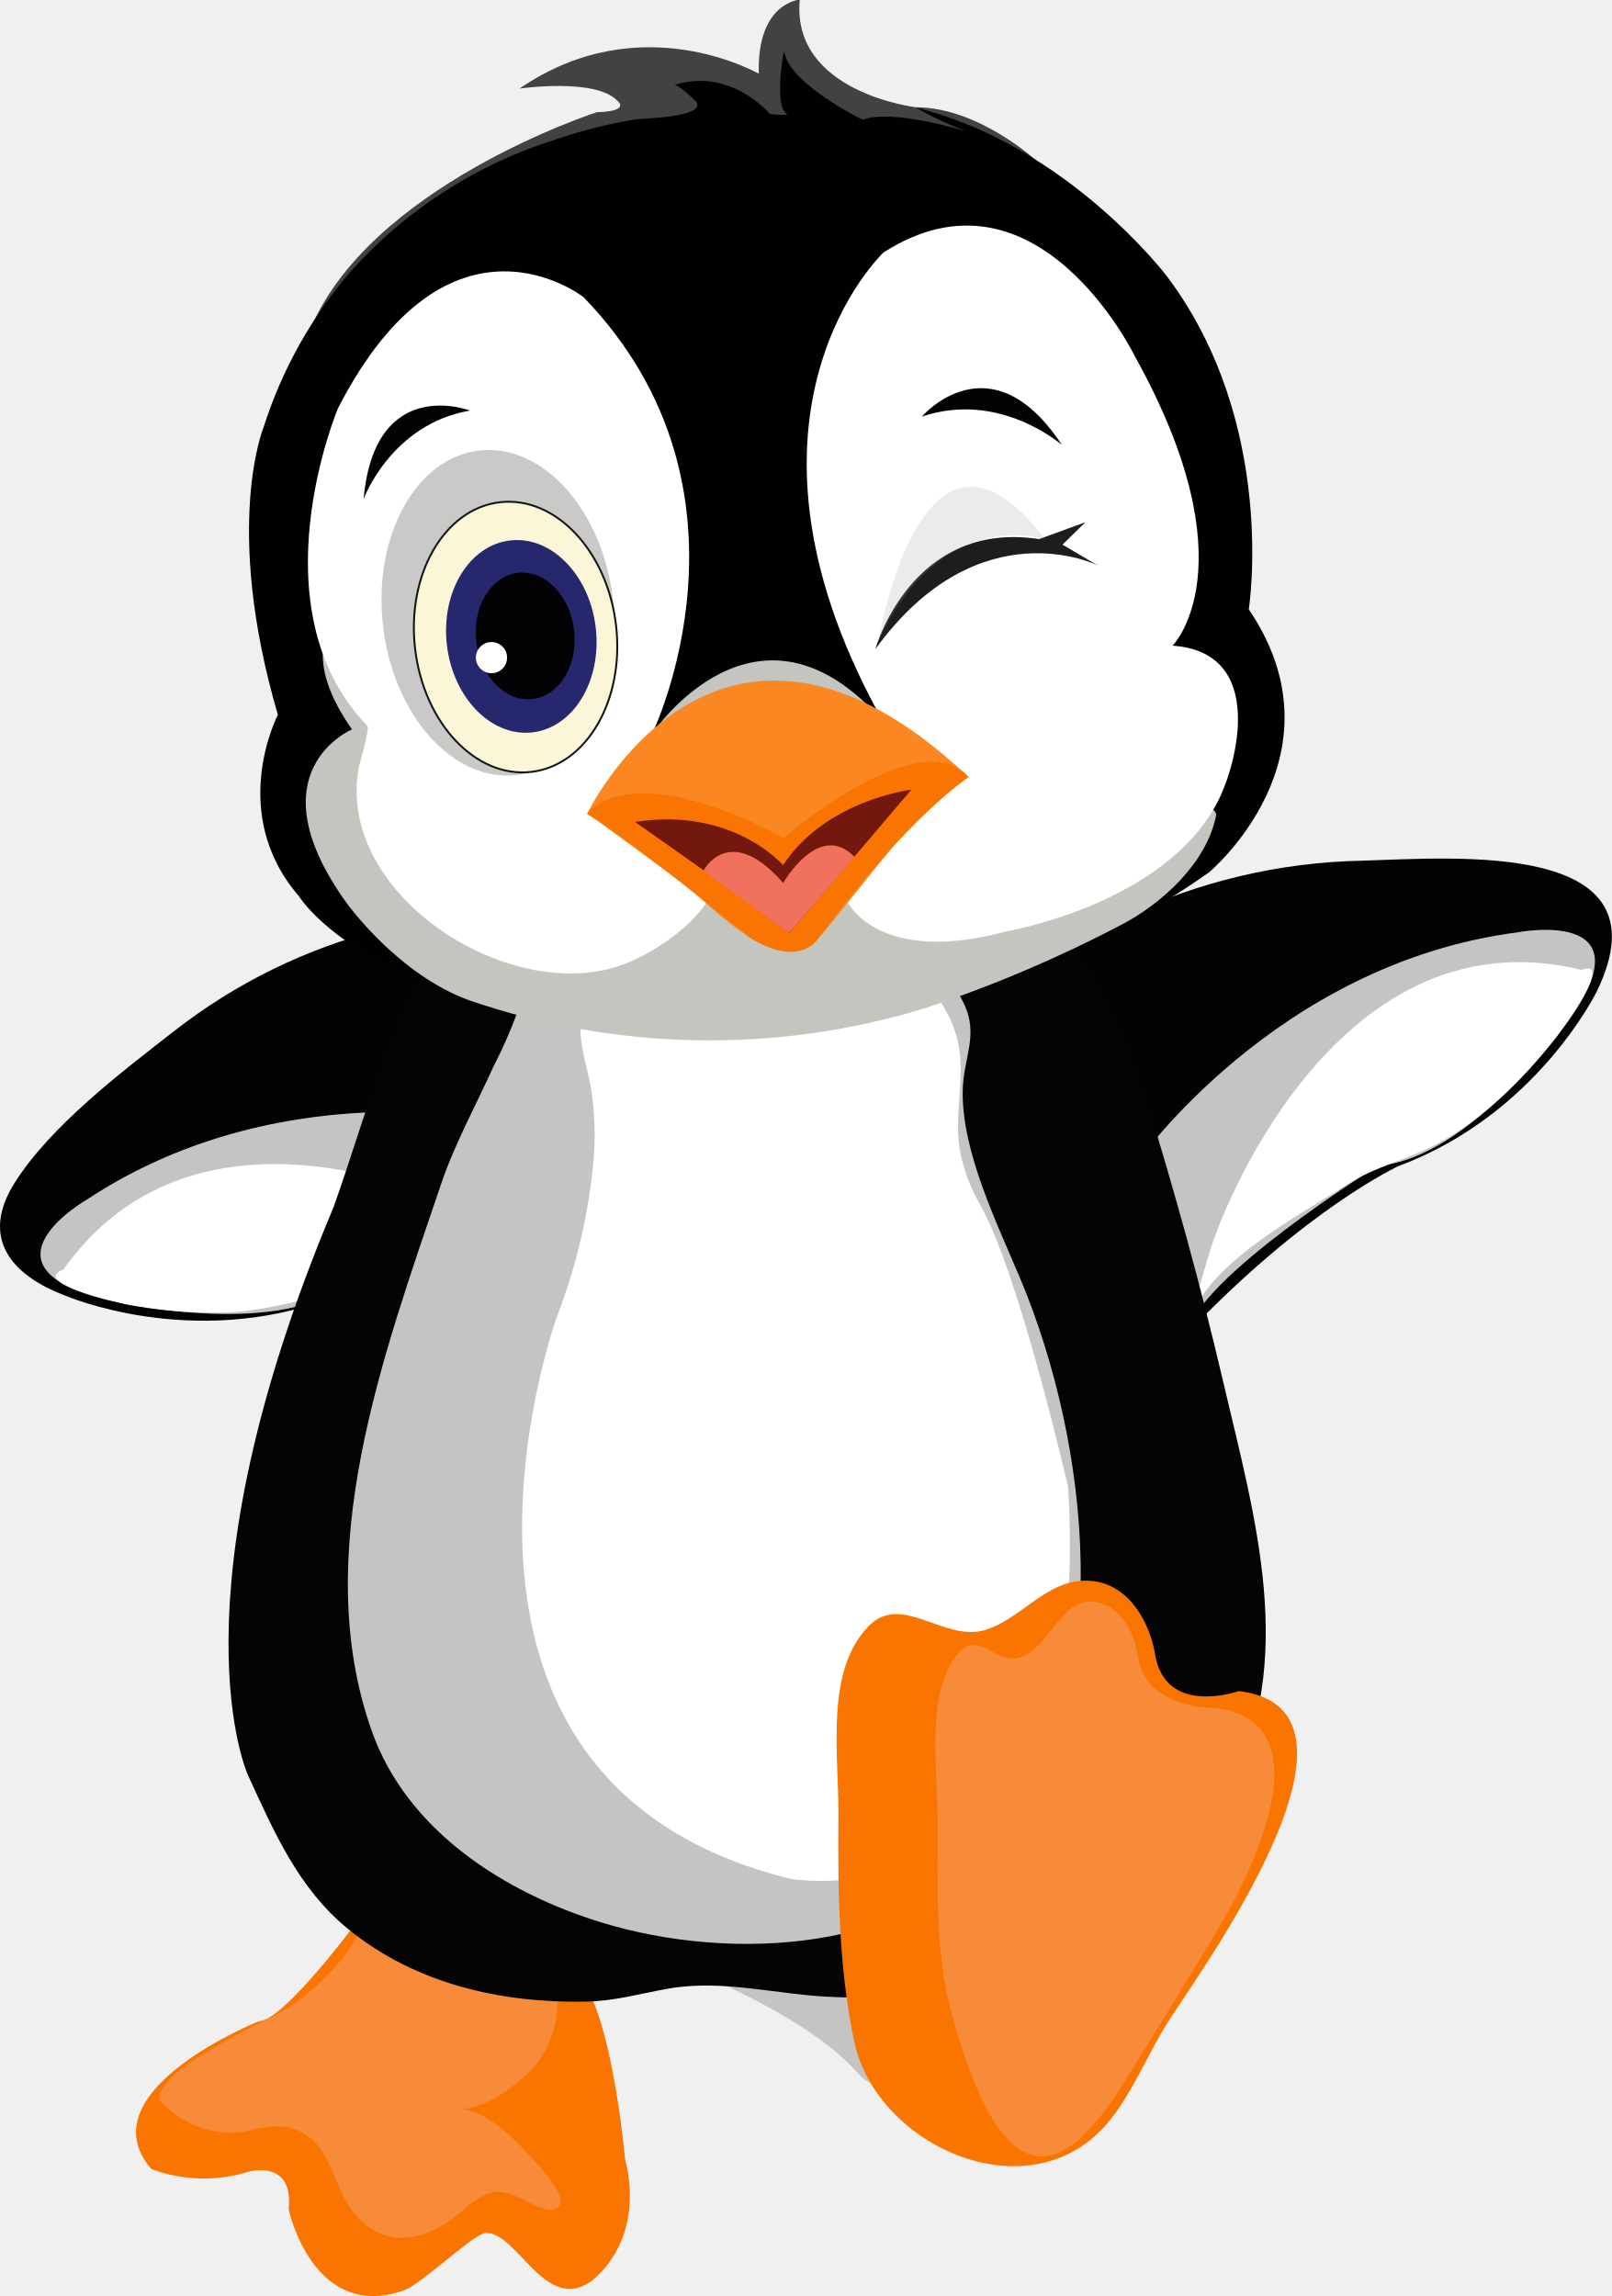
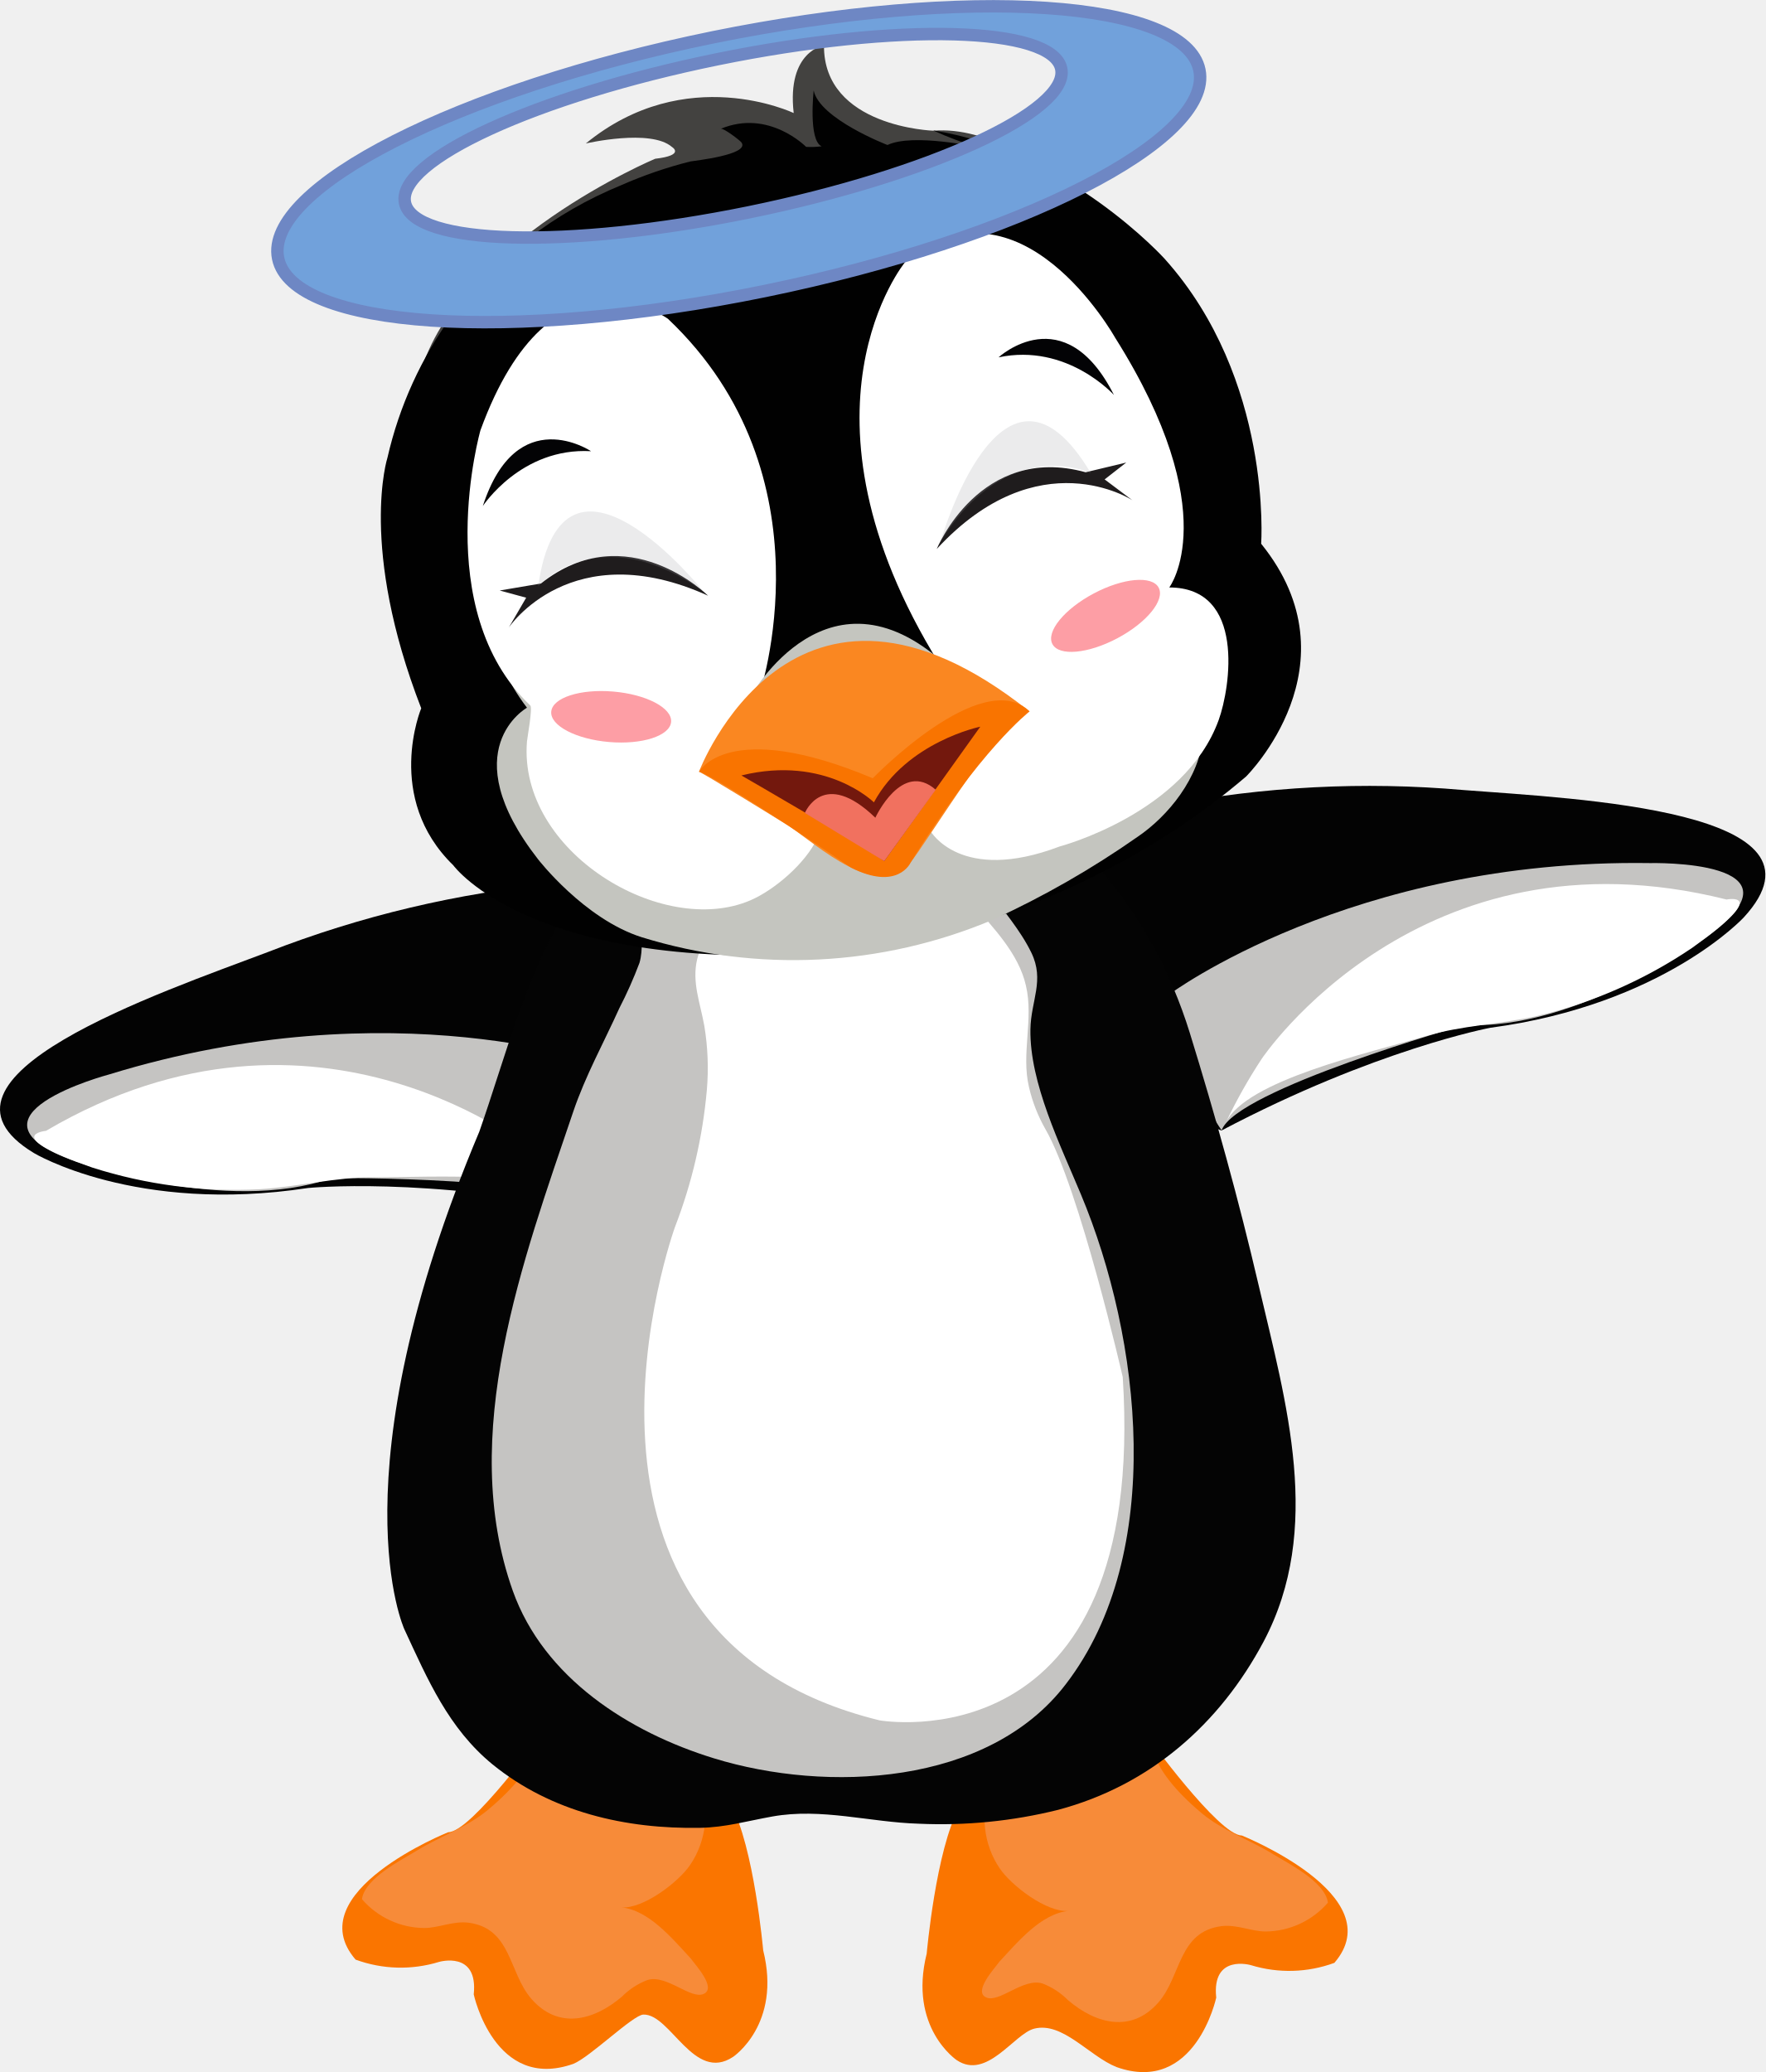
- <svg xmlns="http://www.w3.org/2000/svg" viewBox="0 0 192.33 274.02">
+ <svg xmlns="http://www.w3.org/2000/svg" viewBox="0 0 244.77 287.24">
  <defs>
-     <style>.cls-1{fill:#fa7500;}.cls-2{fill:#f78b39;}.cls-3{fill:#c5c4c2;}.cls-4{fill:#030303;}.cls-5{fill:#fff;}.cls-6{fill:#040404;}.cls-7{fill:#434240;}.cls-8{fill:#010101;}.cls-9{fill:#c4c5bf;}.cls-10{fill:#030305;}.cls-11{fill:#cac9c7;}.cls-12{fill:#fbf6d7;stroke:#141516;stroke-miterlimit:10;stroke-width:0.23px;}.cls-13{fill:#27276d;}.cls-14{fill:#fa8721;}.cls-15{fill:#f97400;}.cls-16{fill:#73180d;}.cls-17{fill:#f1715f;}.cls-18{fill:#1f1c1d;}.cls-19{fill:#999ca1;opacity:0.2;}</style>
+     <style>.cls-1{fill:#fa7500;}.cls-2{fill:#f78b39;}.cls-3{fill:#030303;}.cls-4{fill:#c5c4c2;}.cls-5{fill:#fff;}.cls-6{fill:#040404;}.cls-7{fill:#434240;}.cls-8{fill:#010101;}.cls-9{fill:#c4c5bf;}.cls-10{fill:#030305;}.cls-11{fill:#fa8721;}.cls-12{fill:#f97400;}.cls-13{fill:#73180d;}.cls-14{fill:#f1715f;}.cls-15{fill:#71a1db;stroke:#6e87c4;stroke-miterlimit:10;stroke-width:1.72px;}.cls-16{fill:#1f1c1d;}.cls-17{opacity:0.4;}.cls-18{fill:#f90d1e;}.cls-19{fill:#999ca1;opacity:0.2;}</style>
  </defs>
  <g id="Layer_2" data-name="Layer 2">
    <g id="Layer_1-2" data-name="Layer 1">
-       <path class="cls-1" d="M44.07,227.41s-10,13.81-13.16,13.81c0,0-20.87,8.35-12.84,17.66a18.12,18.12,0,0,0,11.56.32s5.46-1.61,4.82,4.5c0,0,2.89,13.49,13.81,9.63,2.31-.93,8.28-6.78,9.7-6.83,3.77-.13,7,9.48,12.45,5.86,0,0,6.74-4.5,4.17-14.77,0,0-1.28-14.45-4.5-20.23C70.08,237.36,60.13,224.84,44.07,227.41Z" />
-       <path class="cls-2" d="M43.43,227.57s.94,3.95-7,10.58c-2.89,2.41-6.63,3.67-9.84,5.64-2.2,1.35-7.22,3.83-7.64,6.75a11.53,11.53,0,0,0,8.63,4c2,0,4-1,6.14-.74,6,.78,5.55,6.9,8.74,10.57C46.13,268.6,51,267.4,55,264a10,10,0,0,1,3.53-2.3c2.65-.83,6,2.75,7.81,1.92s-1.16-4-1.82-4.93C62,256,58.7,252,54.85,251.66c3.07.26,8-3.55,9.57-5.88,2.21-3.21,2.9-7.87,1-11.38-1.7-3.12-6.76-5.85-10-6.92C51.59,226.19,47.3,226.73,43.43,227.57Z" />
-       <path class="cls-3" d="M80.57,234.45s15.32,5.57,21.82,13,19-13.46,17.18-20.89S77.32,206.13,80.57,234.45Z" />
-       <path class="cls-4" d="M124.68,115.06c0-1.47,8.32-5.07,9.27-5.53a69,69,0,0,1,28.62-6.81c11.05-.33,36.73-2.52,28,15.56,0,0-7.11,14.71-23.65,20.87,0,0-10.94,5-25.18,19.91C141.73,159.06,123.9,152.81,124.68,115.06Z" />
-       <path class="cls-3" d="M135.64,138.81s16.59-23.8,45.46-27.54c0,0,15.85-3.08,6,10.65,0,0-11.79,16.47-22.64,17.18,0,0-21.64,13.48-22.7,20C141.73,159.06,135.18,146.23,135.64,138.81Z" />
-       <path class="cls-5" d="M145.06,147.36s13.5-39,43.68-31.6c0,0,4.38-2.08-3,8-3.93,5-8.74,9.85-14.43,12.85-3.55,1.87-7.25,2.61-10.63,4.8-5.43,3.52-17,9.53-18.67,16.43C142.06,157.83,143.76,150.74,145.06,147.36Z" />
-       <path class="cls-4" d="M55.57,109.14c-1.06-1.17-9,1.5-10.06,1.78A66.92,66.92,0,0,0,20.85,123c-6.29,4.9-14.88,11.4-19.16,18.26-4,6.42-.48,10.9,6.13,13.38,0,0,15,6.48,31.54.34,0,0,11.57-3.34,32.07-1.39C71.43,153.58,80.83,137.2,55.57,109.14Z" />
-       <path class="cls-3" d="M62.79,134.28s-28.11-7.17-52.4,8.87c0,0-14,8,2.44,12,0,0,19.69,4.76,28.37-1.8,0,0,25.19-3.94,30.23.27C71.43,153.58,68,139.59,62.79,134.28Z" />
-       <path class="cls-5" d="M61.26,146.91s-35.73-20.72-53.72,4.63c0,0-4.67,1.29,7.45,4.12a55.87,55.87,0,0,0,10.93,1c7.88,0,15.49-3.56,23.33-4.5,6.3-.75,15.21-2.33,21.12.75C70.37,152.87,64.45,148.61,61.26,146.91Z" />
-       <path class="cls-6" d="M51.84,113.68l.14-.22c2.6-4.14,6.35-7,10.19-9.91,11.5-8.78,25.77-15,40.31-10.08,17.08,5.83,28.94,20.37,34.14,37.2,3.5,11.31,6.66,22.73,9.35,34.26,3.78,16.16,8.88,33.25.69,48.62-6,11.24-15.48,19.56-28,22.9a66.29,66.29,0,0,1-19,1.89c-6.67-.19-13.24-2.18-19.94-1-3.37.6-6.38,1.49-9.86,1.55-10.12.18-20.27-2.13-28.27-8.63-6-4.88-8.85-11.57-12-18.4,0,0-9.59-20.76,10.21-67.78C43.4,134,46.15,122.85,51.84,113.68Z" />
-       <path class="cls-3" d="M62.17,115.6a5.28,5.28,0,0,1,.54-1.47c3-5.49,12.14-10.17,17.62-12.48,6.94-2.92,14.88-3.18,21.22,1.31a32.35,32.35,0,0,1,7.67,8.26c1.95,2.83,4.28,5.42,5.79,8.53,1.84,3.78-.07,6.53-.13,10.45-.11,7.29,4.09,15.77,6.89,22.45,8.19,19.55,11.64,48.85-2,66.67-10.66,13.89-32.64,14.83-48,10.12-11.58-3.56-23.19-10.95-27.4-22.83-7.52-21.19,1.41-45,8.23-65.2,1.66-4.91,4.16-9.42,6.29-14.13a57.67,57.67,0,0,0,2.73-6.15C62.21,119.27,61.8,117.39,62.17,115.6Z" />
-       <path class="cls-5" d="M69.5,120.67c-.73,3.1.41,5.91,1,9.06a35.17,35.17,0,0,1,.33,8.71,68.71,68.71,0,0,1-4.35,18.63s-20.1,55.41,27.86,67.16c0,0,36.52,6.5,33.12-46.74,0,0-5.88-25.69-10.52-33.74a21.3,21.3,0,0,1-2.25-5.74c-1.08-4.56.65-9.26-.41-13.8-1-4.38-4.48-7.94-7.35-11.23-5.92-6.78-14-10.91-22.89-7.16A24.17,24.17,0,0,0,75.64,112c-1.89,2.08-4.63,4.56-5.76,7.45A8.81,8.81,0,0,0,69.5,120.67Z" />
-       <path class="cls-7" d="M62,10.57S71,9.27,73.65,12c0,0,1.75,1.28-2.43,1.39,0,0-27.59,8.9-34.42,26.48,0,0,50.46-31.8,86.93-20.64,0,0-6.88-6.41-14.43-6.43,0,0-14.91-1.75-13.86-12.85,0,0-5.14.35-4.89,8.84C90.55,8.84,76.51.6,62,10.57Z" />
-       <path class="cls-8" d="M80.47,10.14c.38-.12,2.48,1.79,2.66,2.09,1,1.77-6.7,1.93-7.15,2a58.71,58.71,0,0,0-9.66,2.41A54.88,54.88,0,0,0,41.91,32.32,53,53,0,0,0,31.48,50.92s-4.93,11.79,1.68,34.39c0,0-6.11,11.7,2.53,21.67,0,0,9.86,16.38,53.08,16.24a105.92,105.92,0,0,0,55.5-19.1s16.61-13.86,4.75-31.4c0,0,3.49-22.14-9.78-39.76,0,0-11.88-15.67-29.93-20.11a42.51,42.51,0,0,0,5.94,2.81s-8.73-2.72-12.31-1.37c0,0-8.92-4.33-9.38-8.25,0,0-1.32,6.7.43,7.66a11.24,11.24,0,0,1-2.11-.1S87.22,8,80.47,10.14Z" />
-       <path class="cls-9" d="M39.23,75.25s-2.82,3.9,2.78,11.8c0,0-12,5-.62,20.76,0,0,6.14,8.56,14.68,11.6a88.26,88.26,0,0,0,54.06,1,155,155,0,0,0,23.43-9.91c4.94-2.5,10.4-7.43,11.55-13.12,1.19-5.84-68.67,10.39-73.23,7.36S38.87,82.19,39.23,75.25Z" />
-       <path class="cls-5" d="M77.82,87.57s14.14-29-8.18-52.1c0,0-16-12.63-29.3,13.24,0,0-10.07,23.84,3.49,37.92.34.34-.9,4.36-1,4.89-2.87,14.89,17.25,28.13,30.81,23.84,3.67-1.16,8.64-4.44,10.73-7.75,0,0,6.71-10.6,16.84.14,0,0,3.68,7.52,18.86,3.41,0,0,19-3.21,25.29-15.57,2.2-4.3,5.87-17.75-5.43-18.53,0,0,9.41-9.51-4.5-34.53,0,0-11.69-24.11-30-12.4,0,0-20.22,19-.59,55C104.88,85.12,95.18,102.14,77.82,87.57Z" />
-       <path class="cls-10" d="M56.09,49S44.73,44.63,43.39,59.55C43.39,59.55,46.68,50.6,56.09,49Z" />
-       <ellipse class="cls-11" cx="59.43" cy="73.13" rx="13.81" ry="19.5" transform="translate(-8.07 7.38) rotate(-6.65)" />
-       <ellipse class="cls-12" cx="61.52" cy="76.04" rx="12.07" ry="16.2" transform="translate(-8.4 7.64) rotate(-6.66)" />
-       <ellipse class="cls-13" cx="62.21" cy="75.96" rx="8.94" ry="11.53" transform="translate(-8.39 7.72) rotate(-6.66)" />
-       <ellipse class="cls-10" cx="62.67" cy="75.9" rx="5.88" ry="7.58" transform="translate(-8.38 7.78) rotate(-6.66)" />
-       <circle class="cls-5" cx="58.65" cy="78.48" r="1.86" transform="translate(-8.72 7.35) rotate(-6.67)" />
-       <path class="cls-9" d="M77.82,87.57s12.53-18.76,27.65-1.36C105.48,86.22,88.63,94,77.82,87.57Z" />
-       <path class="cls-14" d="M70.06,97.13s15.59-32.66,45.53-4.38c-1.94-1.83-15.82,17.14-17.92,19.21-4.9,4.83-12.21-3.35-16-6.39C80.87,105,70.13,97,70.06,97.13Z" />
-       <path class="cls-15" d="M93.53,100s16.12-14,22.06-7.25c0,0-7.29,4.7-17.92,19.21,0,0-2.07,3.69-8.12,0,0,0-16.28-13.29-19.49-14.79C70.06,97.13,74.61,90.05,93.53,100Z" />
-       <path class="cls-16" d="M75.78,98.1s15.78,11,18.38,13.28l14.59-17.13s-10.14,1.18-15.31,9C93.45,103.28,87.49,96.26,75.78,98.1Z" />
-       <path class="cls-17" d="M93.46,105.38s4.27-7.51,8.52-3.1l-7.82,9.09-10.22-7.45S87,98,93.46,105.38Z" />
-       <path class="cls-10" d="M110,49.72s8.19-9.54,16.71,3.37C126.68,53.09,119.31,46.57,110,49.72Z" />
-       <path class="cls-18" d="M129.53,62.32,126.79,65,131,67.48s-14.15-7.07-26.55,10c0,0,4.29-15.48,19.55-13.14Z" />
-       <path class="cls-19" d="M124.76,64.4s-12.2-4.31-19.9,12C104.86,76.41,110,45.07,124.76,64.4Z" />
-       <path class="cls-1" d="M103.73,194c-5.34,5.34-3.63,15.39-3.68,22.47-.07,9,0,18.36,1.9,27.23,2.7,12.63,21.4,20.9,30.59,9.22,2.8-3.55,4.47-7.87,6.88-11.68,3.49-5.52,26.7-37.2,8.42-39.42,0,0-8.76,3.13-10-4.38-.7-4.17-3.42-8.69-8.09-8.79-4.91-.11-7.74,4.46-12.08,5.85C112.77,196.1,107.71,190.06,103.73,194Z" />
-       <path class="cls-2" d="M114.15,197.56c-3.61,4.62-2.32,13.2-2.27,19.26.06,7.72-.39,15.84,1.62,23.27,7,25.85,15,17.68,21.16,7.6,1.88-3.07,11.21-18,12.82-21.23,2.34-4.76,10.23-20.89-2.38-22.62,0,0-8.37.26-9.32-6.15-.53-3.56-2.53-6.5-5.75-6.55-3.38,0-5,5.32-7.94,6.55C118.74,199.07,116.84,194.13,114.15,197.56Z" />
+       <path class="cls-1" d="M75.31,240.15S65.35,254,62.14,254c0,0-20.87,8.35-12.84,17.66a18.12,18.12,0,0,0,11.56.32s5.46-1.61,4.82,4.5c0,0,2.89,13.49,13.81,9.63,2.31-.93,8.28-6.78,9.7-6.83,3.77-.13,7,9.48,12.45,5.86,0,0,6.74-4.5,4.17-14.77,0,0-1.28-14.45-4.5-20.23C101.31,250.11,91.36,237.58,75.31,240.15Z" />
+       <path class="cls-2" d="M74.66,240.31s.94,3.95-7,10.58c-2.89,2.41-6.63,3.67-9.84,5.64-2.2,1.35-7.22,3.83-7.64,6.75a11.53,11.53,0,0,0,8.62,4c2,0,4-1,6.14-.74,6,.78,5.55,6.9,8.74,10.57,3.7,4.25,8.61,3.05,12.55-.32a10,10,0,0,1,3.53-2.3c2.65-.83,6,2.75,7.81,1.92s-1.16-4-1.82-4.93c-2.5-2.68-5.8-6.72-9.64-7.06,3.07.26,8-3.55,9.57-5.88,2.21-3.21,2.9-7.87,1-11.38-1.7-3.12-6.76-5.85-10-6.92C82.82,238.94,78.53,239.47,74.66,240.31Z" />
+       <path class="cls-1" d="M159,240.64s10,13.81,13.16,13.81c0,0,20.87,8.35,12.84,17.66a18.12,18.12,0,0,1-11.56.32s-5.46-1.61-4.82,4.5c0,0-2.89,13.49-13.81,9.63-3.83-1.53-7.47-6.32-11.42-5.33-2.77.69-6.55,7.17-10.74,4.37,0,0-6.74-4.5-4.17-14.77,0,0,1.28-14.45,4.5-20.23C133,250.59,142.93,238.07,159,240.64Z" />
+       <path class="cls-2" d="M159.63,240.8s-.94,3.95,7,10.58c2.88,2.41,6.63,3.67,9.84,5.64,2.2,1.35,7.22,3.83,7.64,6.74a11.53,11.53,0,0,1-8.62,4c-2,0-4-1-6.14-.74-6,.78-5.55,6.91-8.74,10.57-3.7,4.25-8.61,3.05-12.55-.32a10,10,0,0,0-3.53-2.3c-2.65-.83-6,2.75-7.81,1.93s1.16-4,1.82-4.93c2.5-2.68,5.8-6.72,9.64-7.06-3.07.26-8-3.55-9.57-5.89-2.21-3.21-2.9-7.87-1-11.38,1.7-3.12,6.76-5.85,10-6.92C151.46,239.42,155.75,240,159.63,240.8Z" />
+       <path class="cls-3" d="M148,115.29c.14-1.3,12.21-3.36,13.59-3.64a148.88,148.88,0,0,1,41.28-2.13c15.79,1.22,52.58,2.8,38.89,17.66,0,0-11.14,12.1-35.14,15.3,0,0-15.95,3-37.26,14.24C169.38,156.71,144.37,148.72,148,115.29Z" />
+       <path class="cls-4" d="M162.06,137.89s25.27-18.87,66.7-18.24c0,0,22.82-.56,7.8,10.28,0,0-17.93,13-33.46,12.15,0,0-31.78,9-33.73,14.62C169.38,156.71,160.9,144.42,162.06,137.89Z" />
+       <path class="cls-5" d="M174.93,146.78S196.81,114,239.37,124.7c0,0,6.38-1.25-4.75,6.69a65.19,65.19,0,0,1-21.45,9.44c-5.19,1.17-10.52,1.32-15.49,2.8-8,2.38-24.91,6.13-27.73,12A72.87,72.87,0,0,1,174.93,146.78Z" />
+       <path class="cls-3" d="M91.38,122.15c-.5-1.21-12.66.2-14.07.31A148.91,148.91,0,0,0,37.09,132c-14.81,5.6-49.69,17.41-32.38,27.85,0,0,14.08,8.49,38,4.84,0,0,16.14-1.61,39.75,3.23C82.48,167.9,104.25,153.22,91.38,122.15Z" />
+       <path class="cls-4" d="M84.23,147.78s-29.54-11-69.14,1.18c0,0-22.06,5.86-4.61,12.05,0,0,20.86,7.47,35.52,2.3,0,0,33-.25,36.47,4.59C82.48,167.9,87.17,153.72,84.23,147.78Z" />
+       <path class="cls-5" d="M74.37,159.92s-30.2-25.38-68-3.15c0,0-6.48.59,6.43,5.09a65.18,65.18,0,0,0,23.24,3c5.31-.33,10.46-1.68,15.66-1.65,8.33,0,25.64-1.09,30,3.79A73,73,0,0,0,74.37,159.92Z" />
+       <path class="cls-6" d="M78.67,125.89l.14-.22c2.65-4.22,6.47-7.11,10.38-10.09,11.71-8.94,26.24-15.32,41-10.26,17.39,5.94,29.47,20.74,34.77,37.88,3.56,11.52,6.78,23.14,9.52,34.88,3.85,16.46,9,33.86.7,49.51-6.1,11.45-15.76,19.92-28.49,23.31a67.4,67.4,0,0,1-19.31,1.92c-6.79-.2-13.48-2.22-20.3-1-3.43.61-6.5,1.51-10,1.57-10.31.19-20.64-2.17-28.79-8.79-6.11-5-9-11.78-12.23-18.74,0,0-9.76-21.14,10.4-69C70.07,146.57,72.87,135.22,78.67,125.89Z" />
+       <path class="cls-4" d="M89.19,127.84a5.36,5.36,0,0,1,.54-1.5c3.08-5.59,12.37-10.36,17.94-12.7,7.06-3,15.15-3.24,21.61,1.33a32.94,32.94,0,0,1,7.81,8.42c2,2.88,4.36,5.51,5.9,8.68,1.87,3.85-.07,6.65-.13,10.64-.12,7.42,4.17,16.06,7,22.86,8.34,19.91,11.85,49.74-2.08,67.89C137,247.6,114.58,248.55,99,243.76c-11.79-3.62-23.61-11.15-27.91-23.24-7.66-21.57,1.43-45.87,8.38-66.39,1.69-5,4.24-9.59,6.41-14.39a58.13,58.13,0,0,0,2.78-6.26C89.22,131.58,88.8,129.67,89.19,127.84Z" />
+       <path class="cls-5" d="M96.65,133c-.74,3.16.42,6,1,9.22A35.7,35.7,0,0,1,98,151.1a69.89,69.89,0,0,1-4.42,19s-20.46,56.42,28.36,68.39c0,0,37.19,6.62,33.72-47.59,0,0-6-26.16-10.71-34.35a21.64,21.64,0,0,1-2.29-5.85c-1.1-4.64.67-9.43-.42-14.05-1-4.46-4.57-8.09-7.49-11.44-6-6.9-14.24-11.11-23.31-7.29a24.63,24.63,0,0,0-8.54,6.31c-1.93,2.12-4.72,4.64-5.87,7.58A8.87,8.87,0,0,0,96.65,133Z" />
+       <path class="cls-7" d="M81.22,19.89s9-2.09,11.95.49c0,0,1.89,1.14-2.34,1.63,0,0-27.22,11.42-32.62,29.85,0,0,48.43-36.64,86.4-28.47,0,0-7.54-5.91-15.2-5.27,0,0-15.27-.48-15.17-11.84,0,0-5.18.8-4.2,9.39C110,15.66,95.08,8.53,81.22,19.89Z" />
+       <path class="cls-8" d="M99.92,17.86c.38-.16,2.67,1.6,2.88,1.89,1.21,1.71-6.63,2.54-7.08,2.63a59.92,59.92,0,0,0-9.59,3.29,55.88,55.88,0,0,0-23.41,18,53.92,53.92,0,0,0-9,19.77s-4,12.39,4.68,34.75c0,0-5.19,12.4,4.45,21.77,0,0,11.42,15.76,55.26,11.88,0,0,29.38-2.62,54.65-24.19,0,0,15.65-15.5,2.09-32.27,0,0,1.62-22.77-13.37-39.49,0,0-13.41-14.87-32.1-17.81a43.29,43.29,0,0,0,6.27,2.34s-9.09-2-12.61-.32c0,0-9.42-3.62-10.23-7.56,0,0-.76,6.91,1.1,7.74a11.43,11.43,0,0,1-2.15.08S106.58,15.07,99.92,17.86Z" />
+       <path class="cls-9" d="M69.38,86.34s-2.14,4.12,3.68,11.77c0,0-10.33,5.79,1.53,21,0,0,6.38,8.27,14.36,10.81a71.16,71.16,0,0,0,48.71-2.42A127.39,127.39,0,0,0,157.73,116c4.19-2.84,8.61-8.18,9.07-14,.48-6-60.7,14.85-65.11,12.07S69.75,93.38,69.38,86.34Z" />
+       <path class="cls-5" d="M105.25,96.38S115.63,66,92.61,44.2c0,0-16.09-11.67-26,15.45,0,0-7.08,24.85,6.91,38.15.35.32-.42,4.48-.46,5-1.24,15.27,18.78,27.28,31,22,3.31-1.43,7.62-5.1,9.25-8.59,0,0,5.23-11.2,15.7-1,0,0,4.15,7.35,17.89,2.14,0,0,17.36-4.57,22.06-17.53,1.63-4.51,3.76-18.38-6.85-18.38,0,0,7.84-10.29-7.52-34.65,0,0-13.22-23.6-29.1-10.46,0,0-17,20.6,4.75,55.72C130.22,92,122.82,109.92,105.25,96.38Z" />
+       <path class="cls-10" d="M138.44,49.54s9.11-8.4,16,5.21C154.42,54.75,147.95,47.52,138.44,49.54Z" />
+       <path class="cls-10" d="M81.94,62.55s-10.29-6.9-15,7.6C66.95,70.16,72.24,62,81.94,62.55Z" />
+       <circle class="cls-5" cx="85.62" cy="90.74" r="1.89" transform="translate(-16.43 18.97) rotate(-11.54)" />
+       <path class="cls-9" d="M104,96.65S115,76.53,131.89,92.87C131.89,92.87,115.47,102.26,104,96.65Z" />
+       <path class="cls-11" d="M96.9,107s13-34.49,45.81-8.39c-2.12-1.68-14.57,18.76-16.52,21-4.56,5.32-12.68-2.34-16.81-5.09C108.55,114,97,106.85,96.9,107Z" />
+       <path class="cls-12" d="M121,107.89s15.14-15.64,21.75-9.27c0,0-7,5.4-16.52,21,0,0-1.79,3.93-8.24.66,0,0-17.66-12.07-21.05-13.31C96.9,107,100.9,99.44,121,107.89Z" />
+       <path class="cls-13" d="M102.79,107.5s17,9.8,19.8,11.88l13.32-18.64s-10.19,2.08-14.75,10.49C121.16,111.23,114.51,104.62,102.79,107.5Z" />
+       <path class="cls-14" d="M121.36,113.36s3.68-8,8.37-3.88l-7.14,9.9-11-6.68S114.14,106.39,121.36,113.36Z" />
+       <path class="cls-15" d="M98.86,5.17C63.57,12.38,36.58,26.1,38.56,35.81S70.76,47.56,106,40.35s62.28-20.92,60.29-30.64S134.14-2,98.86,5.17Zm5,24.26C78.69,34.57,57.35,34,56.15,28.11s18.2-14.77,43.32-19.9,46.46-4.54,47.66,1.32S128.94,24.3,103.81,29.44Z" />
+       <path class="cls-16" d="M69.28,81.86l3.67,1L70.54,87s8.66-13,27.63-4.42c0,0-11.25-11.15-23.17-1.69Z" />
+       <path class="cls-16" d="M156.15,64.12l-3,2.34L157,69.35S144,60.8,129.87,76.11c0,0,6-14.67,20.65-10.64Z" />
+       <g class="cls-17">
+         <ellipse class="cls-18" cx="153.28" cy="85.37" rx="8.34" ry="3.51" transform="translate(-22.14 81.9) rotate(-27.98)" />
+         <ellipse class="cls-18" cx="84.73" cy="99.37" rx="3.51" ry="8.34" transform="translate(-21.51 175.3) rotate(-85.1)" />
+       </g>
+       <path class="cls-19" d="M74.61,81.28S83,71.69,97.52,82C97.52,82,78,57.53,74.61,81.28Z" />
+       <path class="cls-19" d="M151.25,65.61S139.79,60,130.39,75.1C130.39,75.1,139,45,151.25,65.61Z" />
    </g>
  </g>
</svg>
